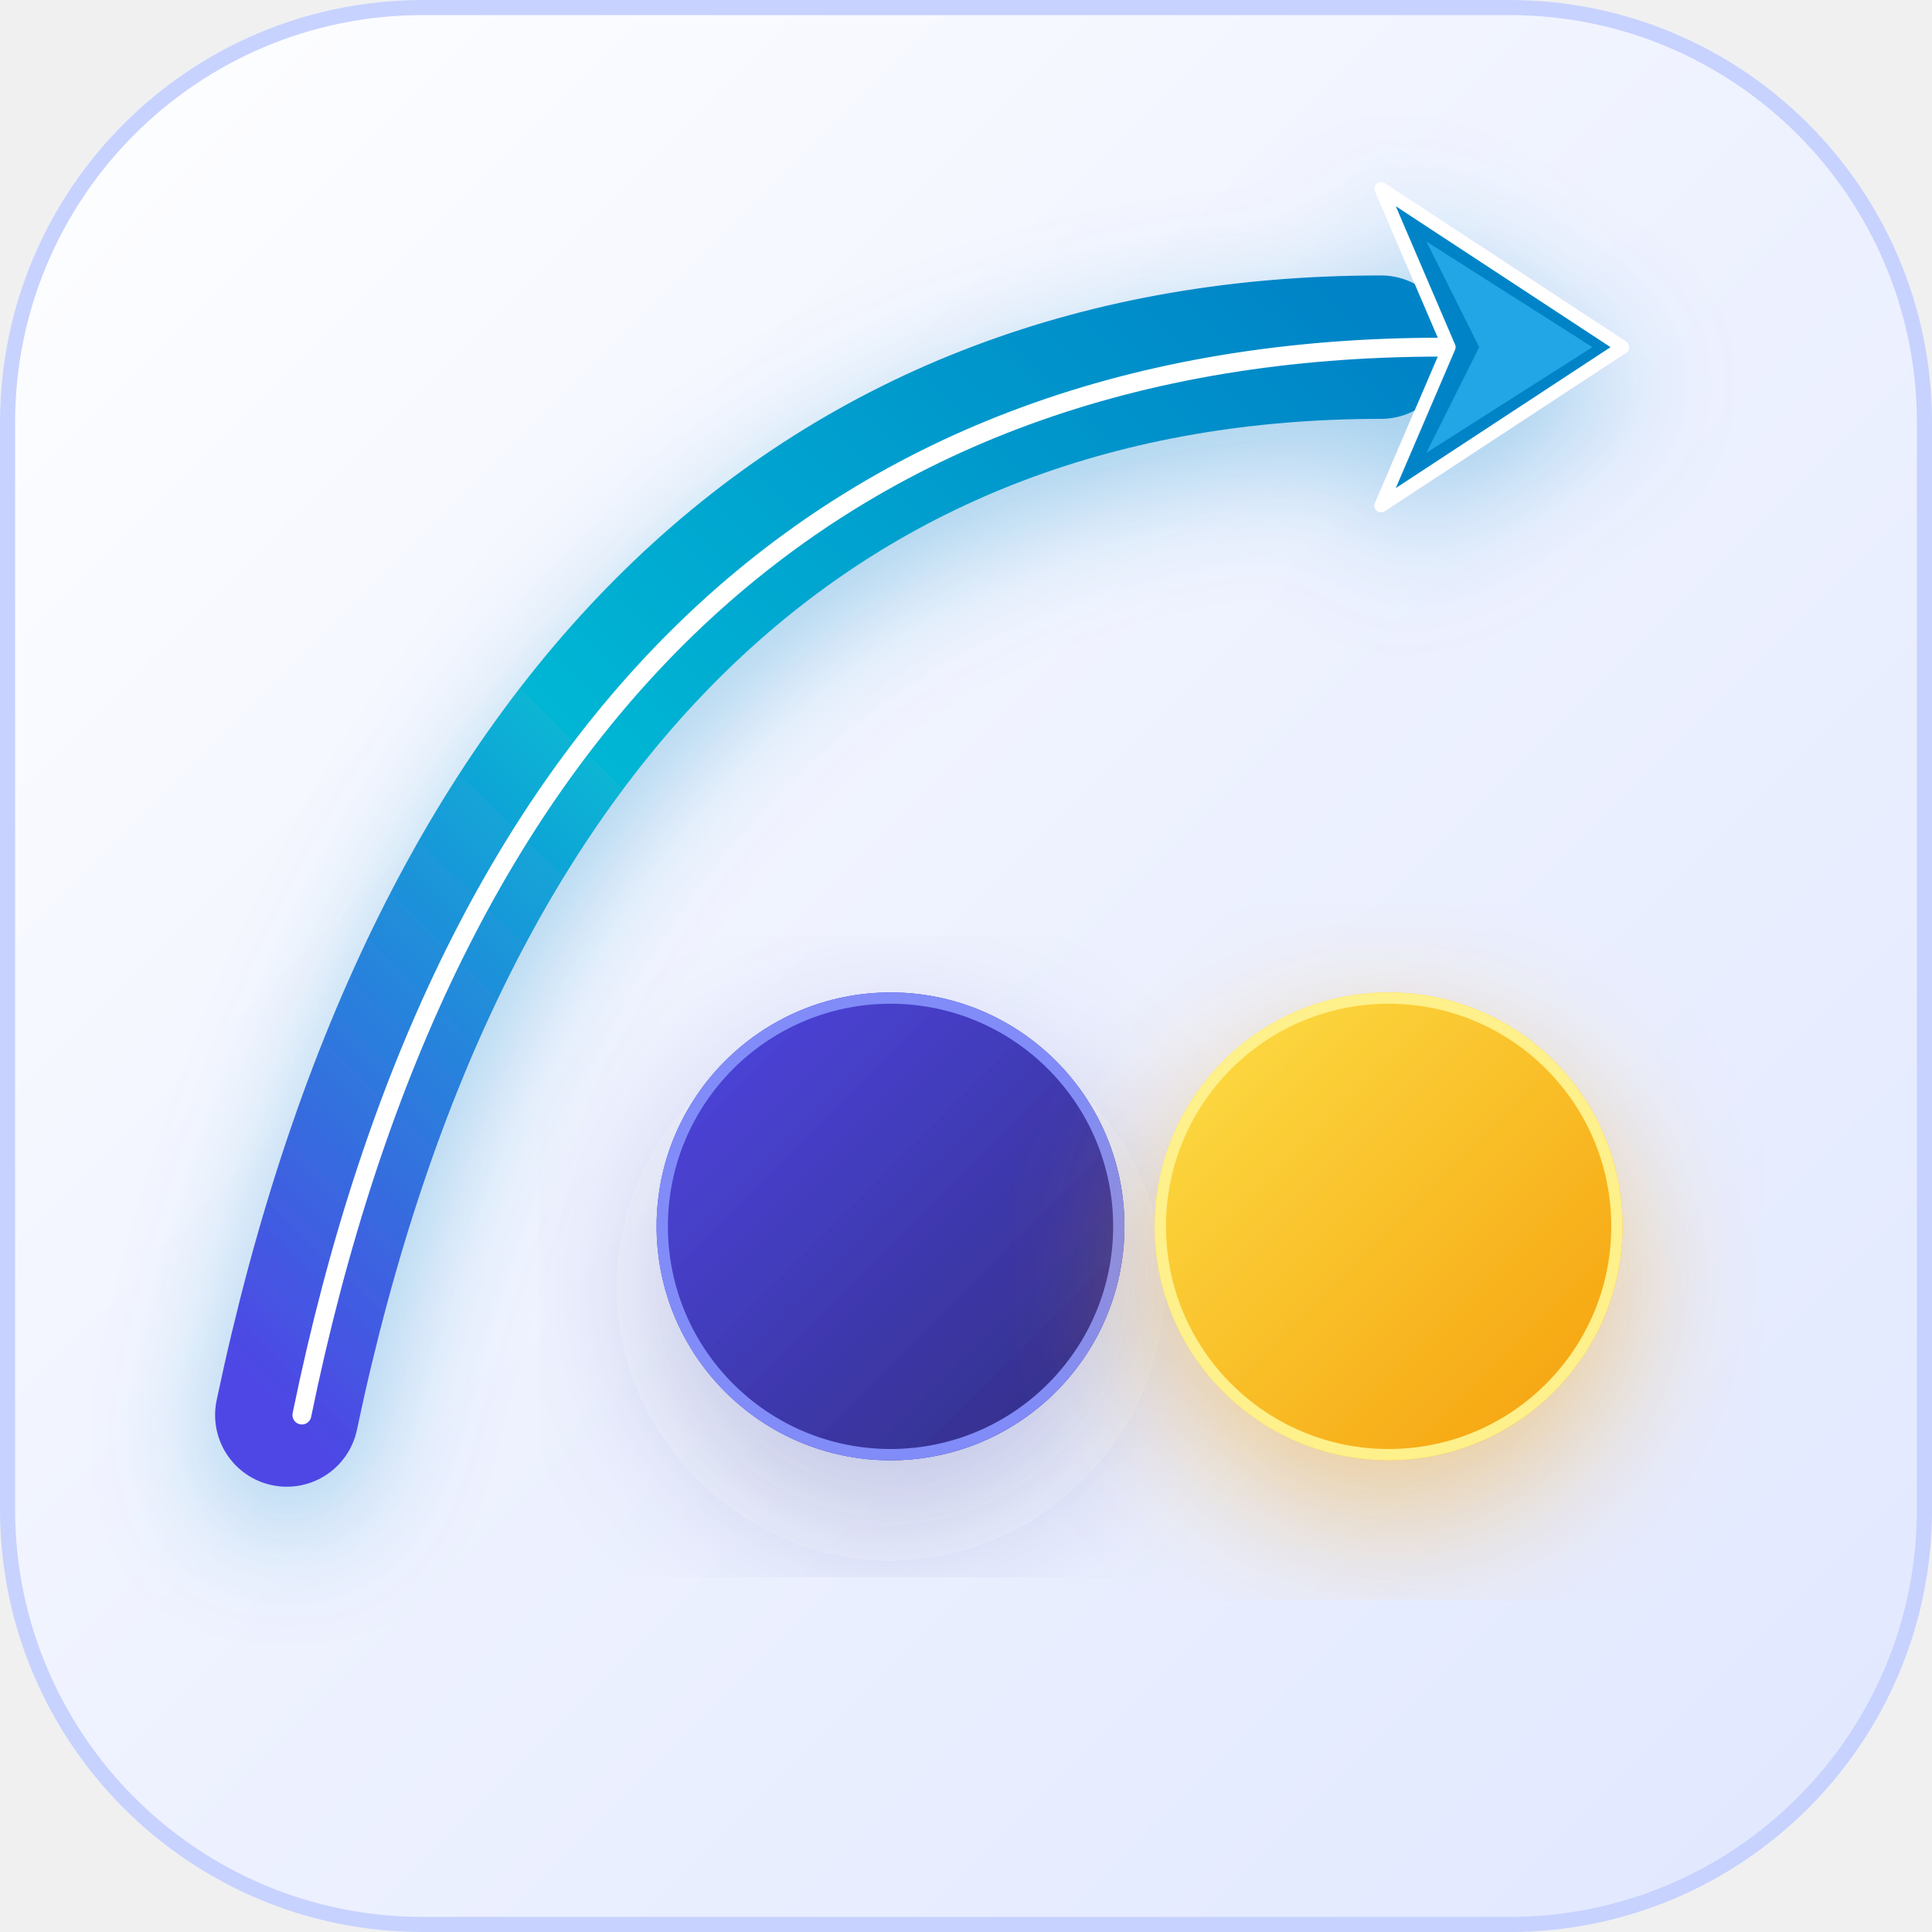
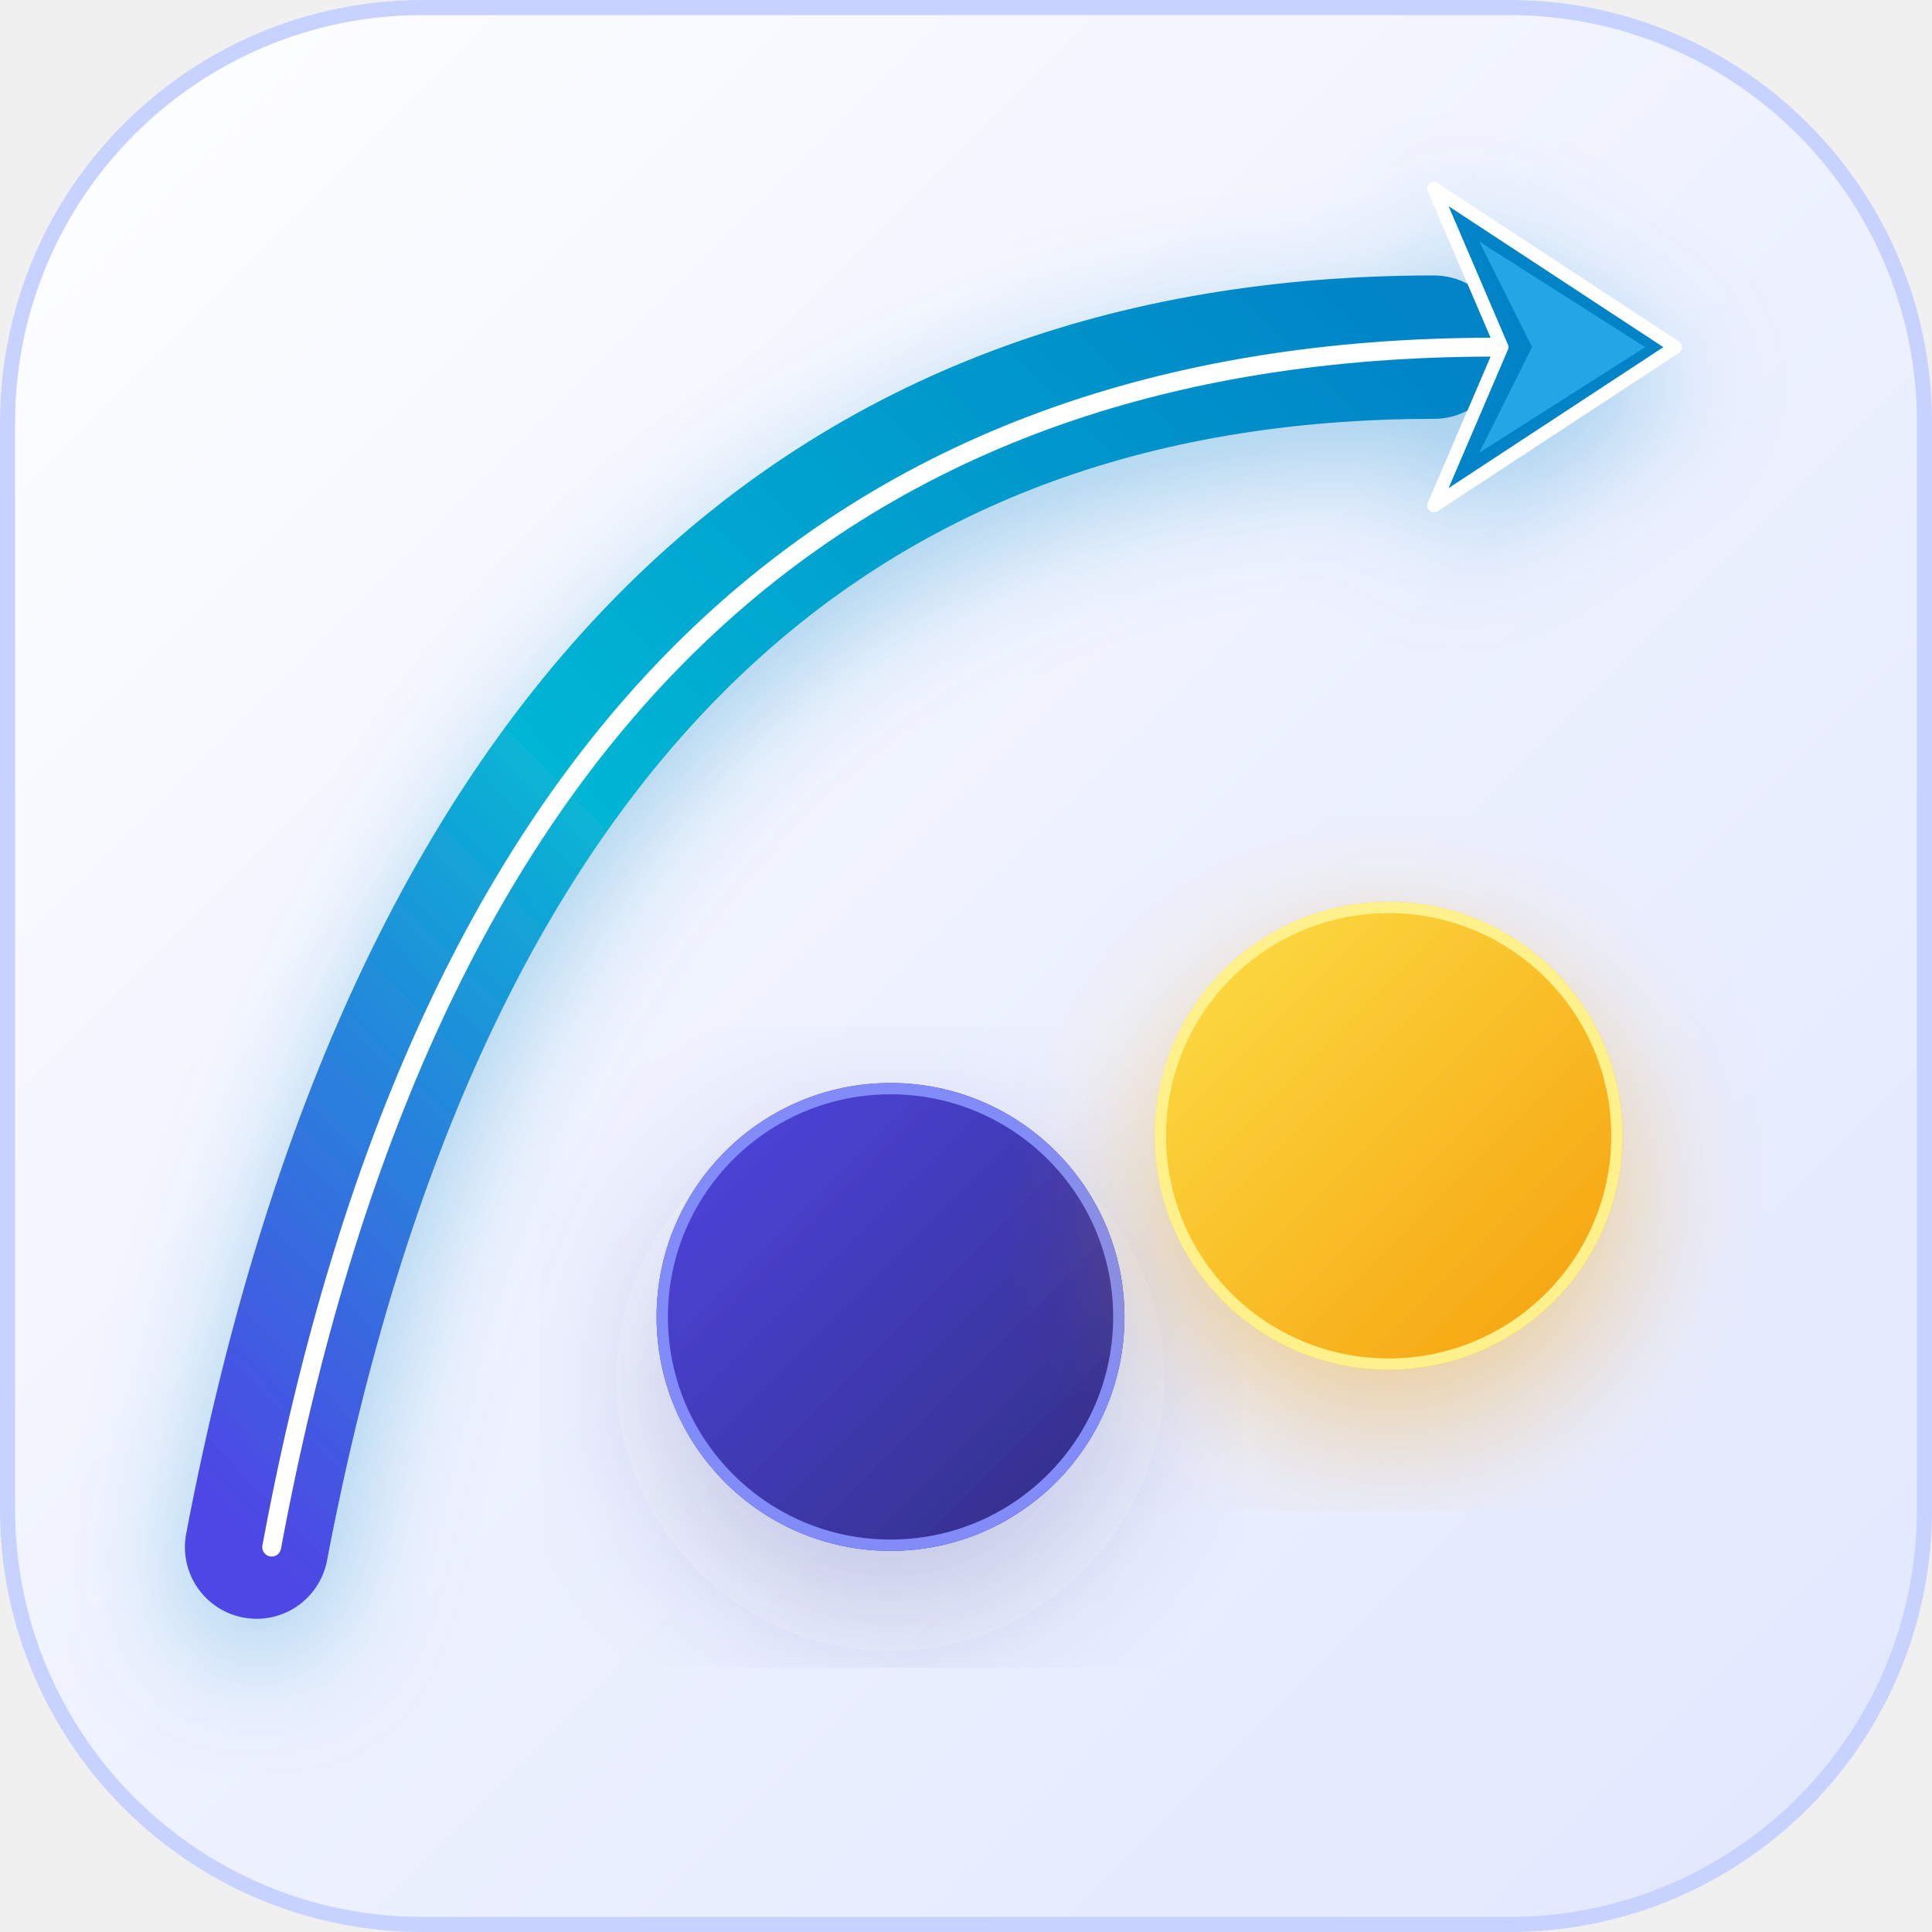
<svg xmlns="http://www.w3.org/2000/svg" width="512" height="512" viewBox="0 0 512 512" fill="none">
  <defs>
    <linearGradient id="bg" x1="0%" y1="0%" x2="100%" y2="100%">
      <stop offset="0%" stop-color="#FFFFFF" />
      <stop offset="50%" stop-color="#EEF2FF" />
      <stop offset="100%" stop-color="#E0E7FF" />
    </linearGradient>
    <linearGradient id="arc" x1="0%" y1="100%" x2="100%" y2="0%">
      <stop offset="0%" stop-color="#4F46E5" />
      <stop offset="45%" stop-color="#06B6D4" />
      <stop offset="100%" stop-color="#0284C7" />
    </linearGradient>
    <linearGradient id="circle_blue" x1="0%" y1="0%" x2="100%" y2="100%">
      <stop offset="0%" stop-color="#4F46E5" />
      <stop offset="100%" stop-color="#312E81" />
    </linearGradient>
    <linearGradient id="circle_gold" x1="0%" y1="0%" x2="100%" y2="100%">
      <stop offset="0%" stop-color="#FDE047" />
      <stop offset="100%" stop-color="#F59E0B" />
    </linearGradient>
    <filter id="shadow_circles" x="-25%" y="-25%" width="150%" height="150%">
      <feDropShadow dx="0" dy="16" stdDeviation="20" flood-color="#312E81" flood-opacity="0.22" />
    </filter>
    <filter id="gold_glow" x="-30%" y="-30%" width="160%" height="160%">
      <feDropShadow dx="0" dy="14" stdDeviation="20" flood-color="#F59E0B" flood-opacity="0.45" />
    </filter>
    <filter id="arc_shadow" x="-20%" y="-20%" width="140%" height="140%">
      <feDropShadow dx="0" dy="10" stdDeviation="16" flood-color="#0284C7" flood-opacity="0.35" />
    </filter>
  </defs>
  <rect width="512" height="512" rx="112" fill="url(#bg)" />
  <rect x="2" y="2" width="508" height="508" rx="110" fill="none" stroke="#C7D2FE" stroke-width="4" />
  <g filter="url(#shadow_circles)">
-     <circle cx="236" cy="325" r="62" fill="url(#circle_blue)" />
-     <circle cx="236" cy="325" r="60.5" fill="none" stroke="#818CF8" stroke-width="3" />
+     <circle cx="236" cy="349" r="62" fill="url(#circle_blue)" />
+     <circle cx="236" cy="349" r="60.5" fill="none" stroke="#818CF8" stroke-width="3" />
  </g>
  <g filter="url(#gold_glow)">
-     <circle cx="368" cy="325" r="62" fill="url(#circle_gold)" />
-     <circle cx="368" cy="325" r="60.5" fill="none" stroke="#FEF08A" stroke-width="3" />
+     <circle cx="368" cy="301" r="62" fill="url(#circle_gold)" />
+     <circle cx="368" cy="301" r="60.5" fill="none" stroke="#FEF08A" stroke-width="3" />
  </g>
  <g filter="url(#arc_shadow)">
-     <path d="M 76 375 C 116 185, 220 92, 366 92" fill="none" stroke="url(#arc)" stroke-width="38" stroke-linecap="round" />
-     <path d="M 80 375 C 118 190, 220 92, 382 92" fill="none" stroke="#FFFFFF" stroke-width="5" stroke-linecap="round" />
-     <path d="M 430 92 L 366 50 L 384 92 L 366 134 Z" fill="#0284C7" stroke="#FFFFFF" stroke-width="3.5" stroke-linejoin="round" />
-     <path d="M 422 92 L 378 64 L 392 92 L 378 120 Z" fill="#38BDF8" fill-opacity="0.6" />
+     <path d="M 68 410 C 110 190, 220 92, 380 92" fill="none" stroke="url(#arc)" stroke-width="38" stroke-linecap="round" />
+     <path d="M 72 410 C 112 195, 220 92, 396 92" fill="none" stroke="#FFFFFF" stroke-width="5" stroke-linecap="round" />
+     <path d="M 444 92 L 380 50 L 398 92 L 380 134 Z" fill="#0284C7" stroke="#FFFFFF" stroke-width="3.5" stroke-linejoin="round" />
+     <path d="M 436 92 L 392 64 L 406 92 L 392 120 Z" fill="#38BDF8" fill-opacity="0.6" />
  </g>
</svg>
